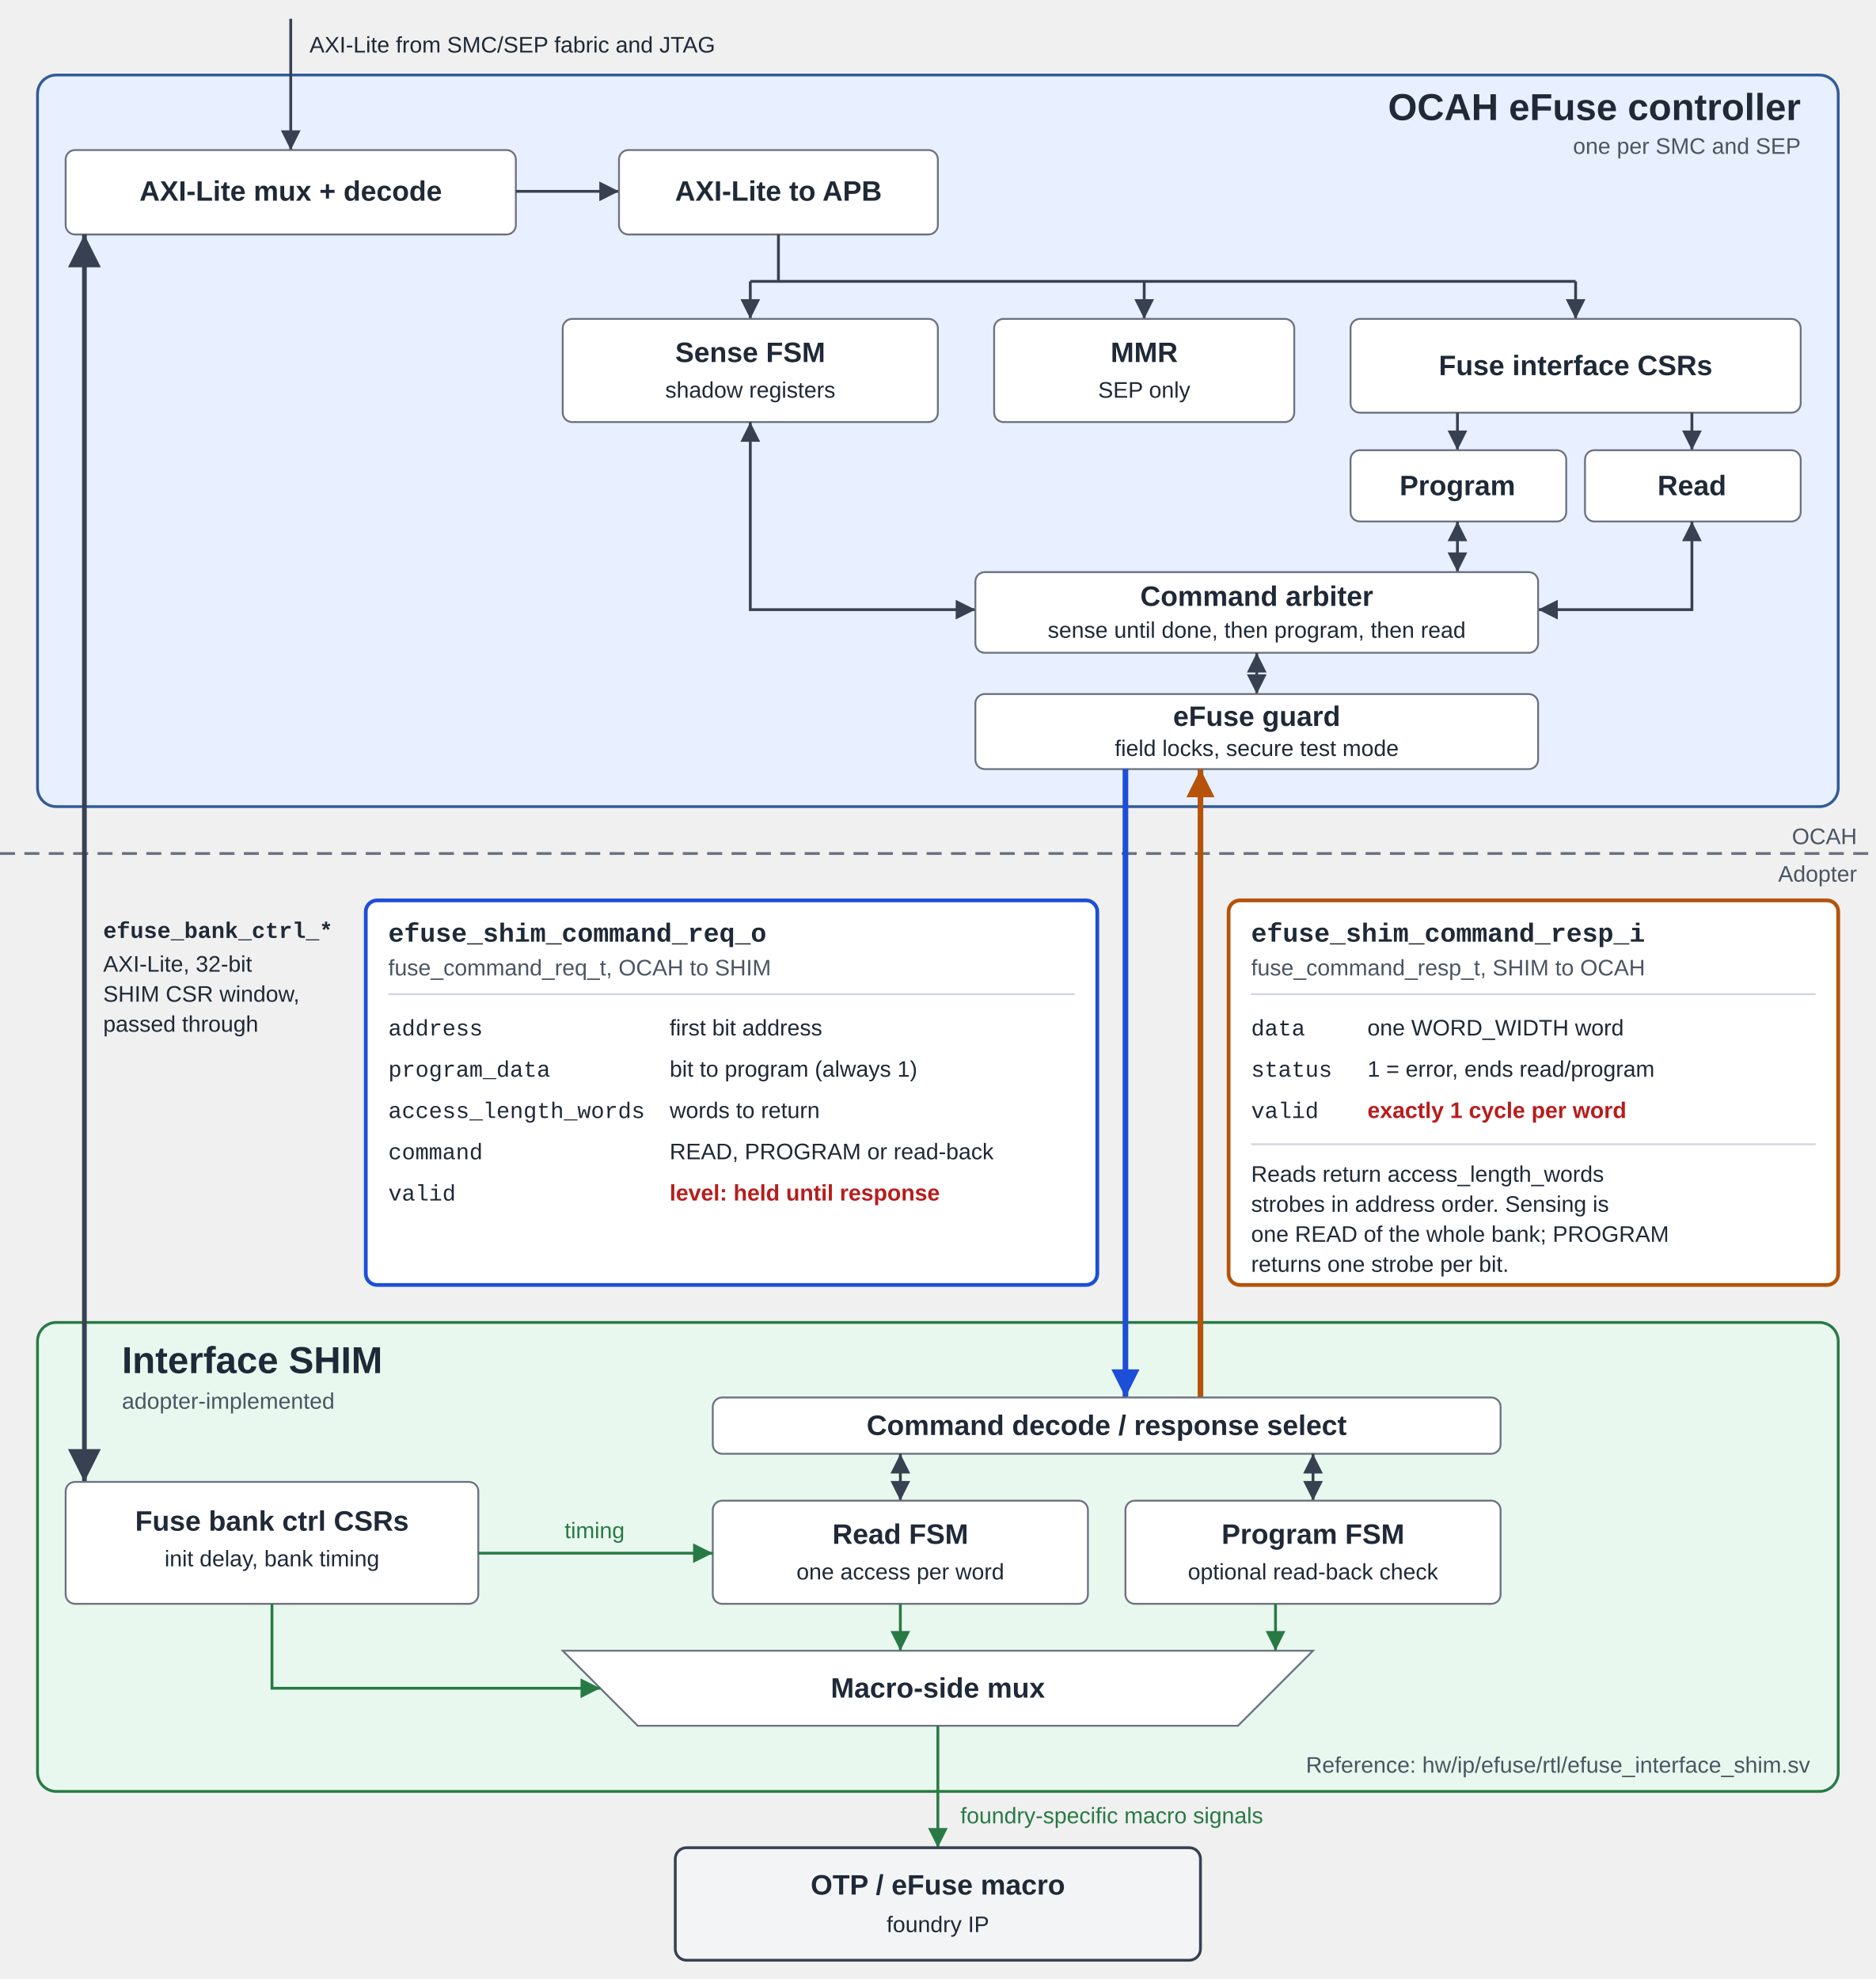
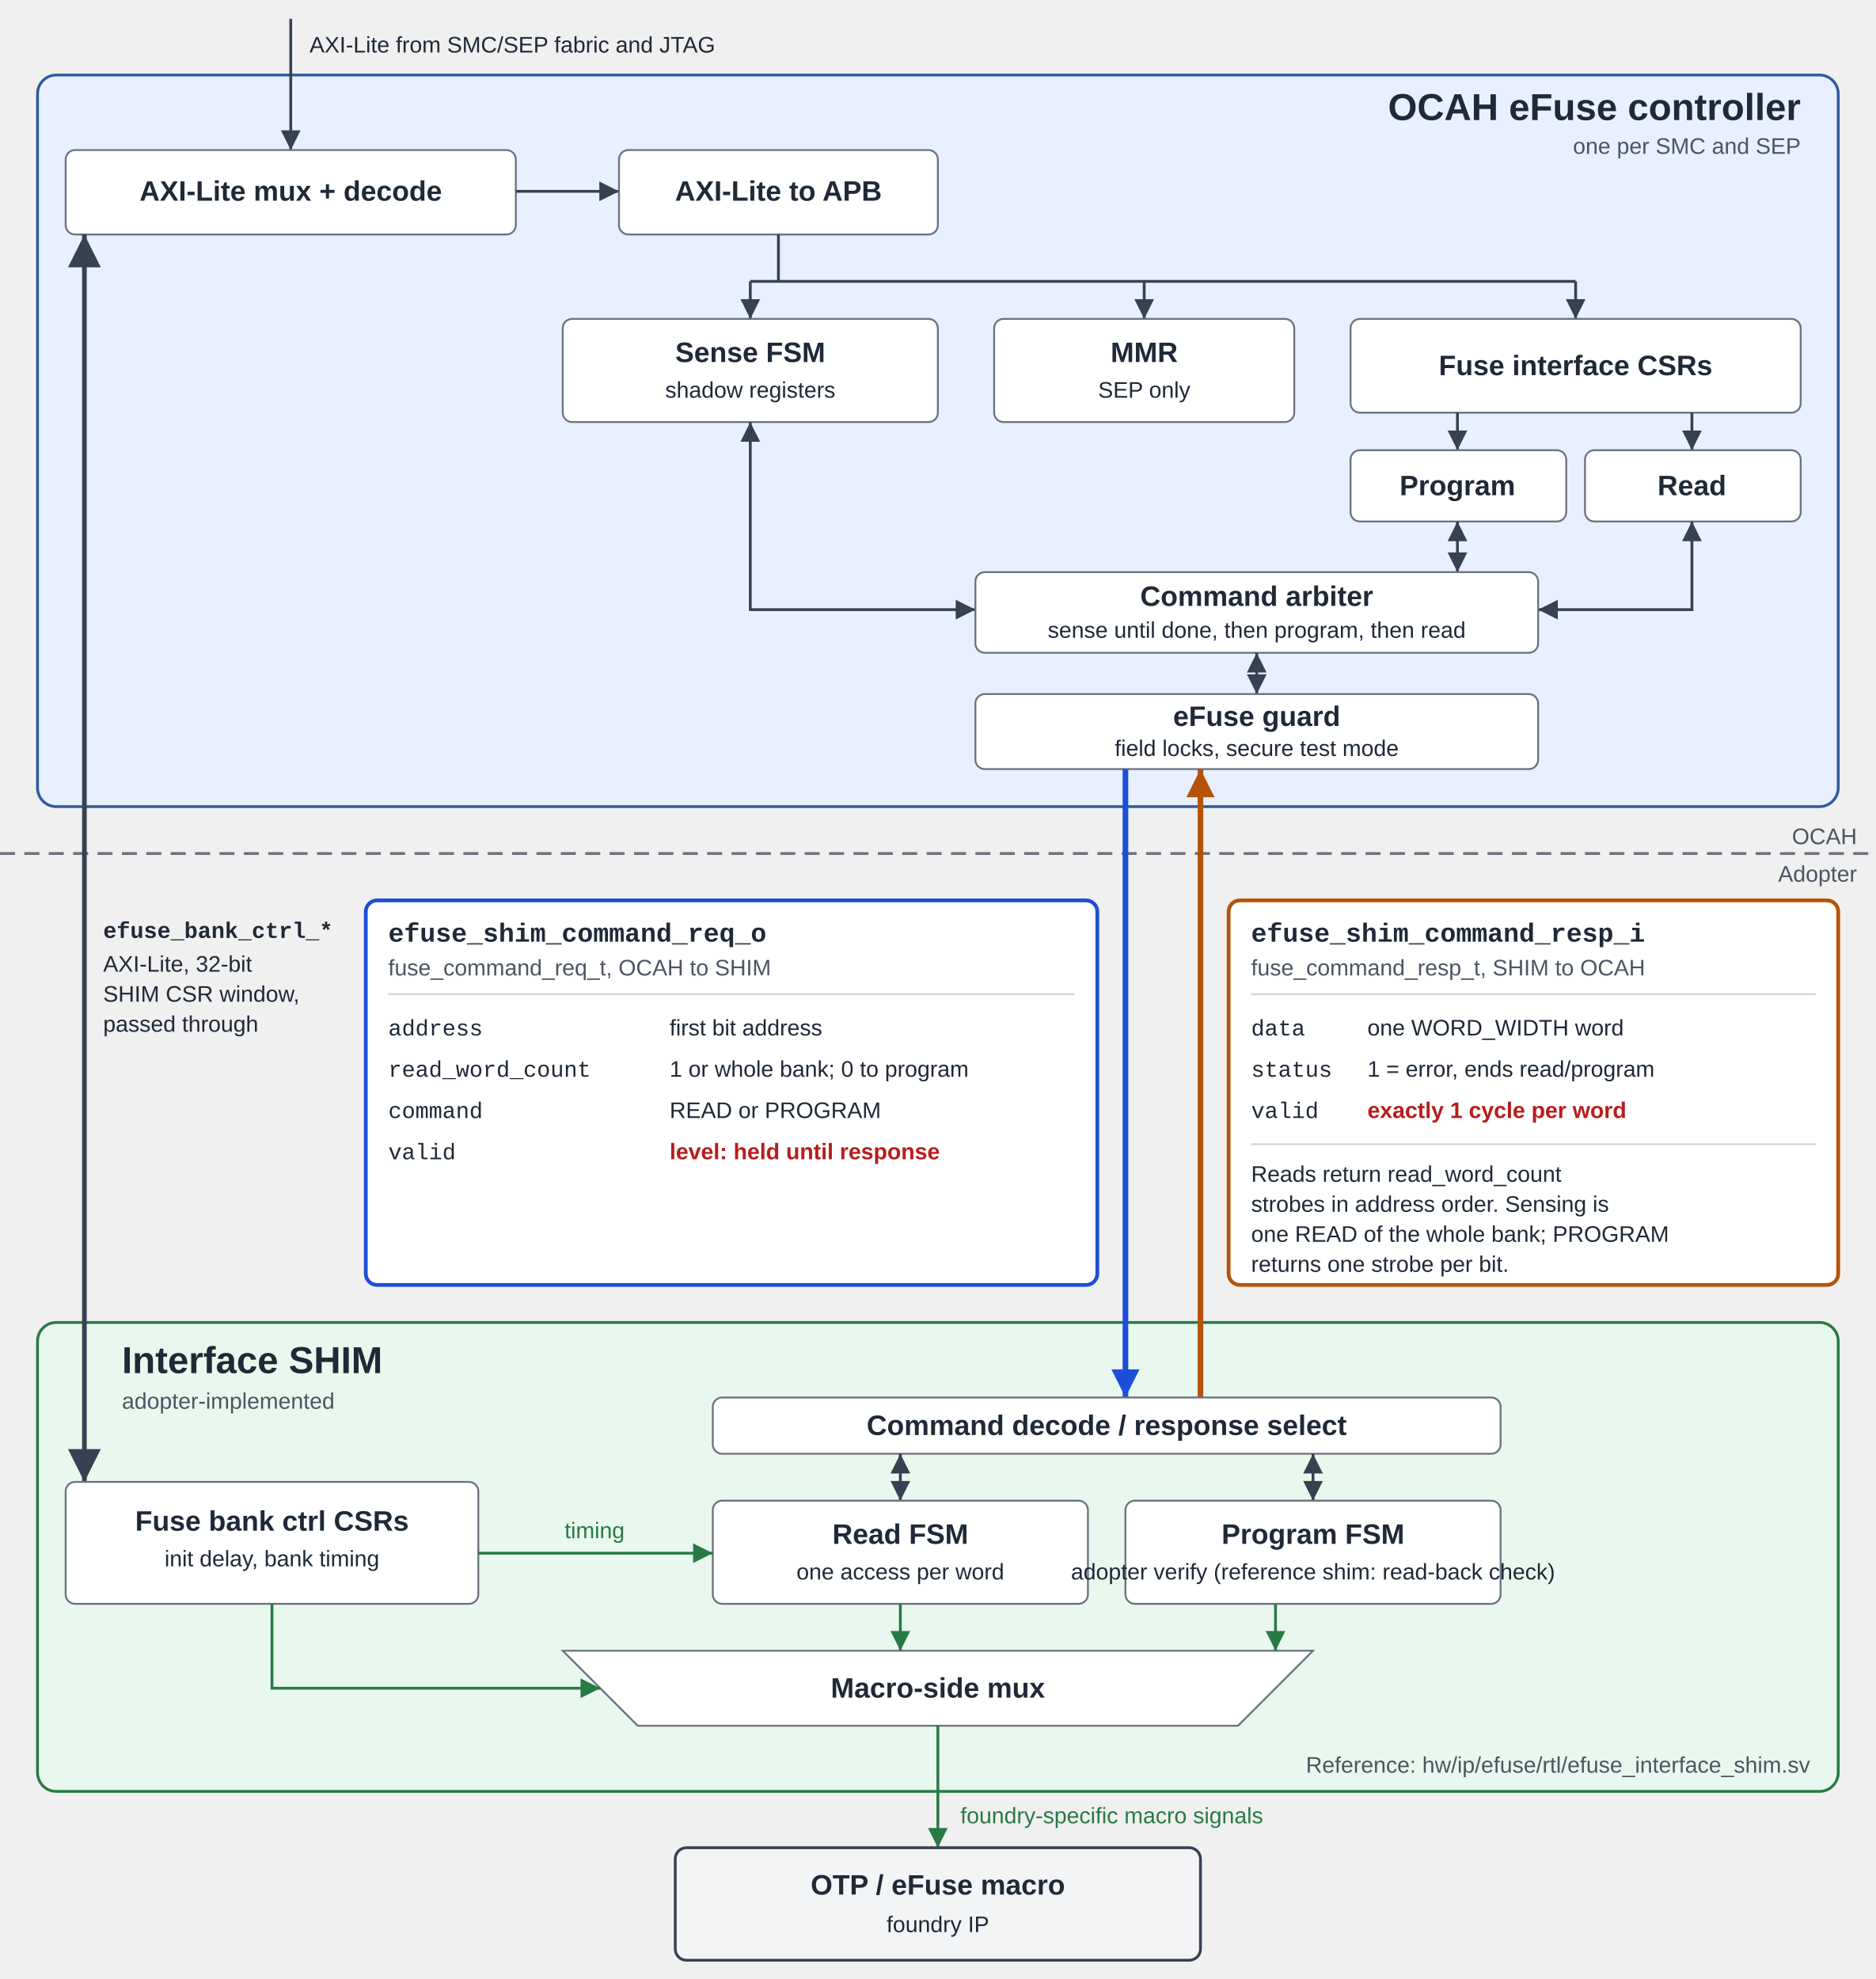
<svg xmlns="http://www.w3.org/2000/svg" width="1000" height="1055" viewBox="0 0 1000 1055" role="img" aria-labelledby="title desc">
  <defs>
    <marker id="gray-end" markerWidth="7" markerHeight="7" refX="7" refY="3.5" orient="auto" markerUnits="strokeWidth">
      <path d="M0,0 L7,3.5 L0,7 z" fill="#374151" />
    </marker>
    <marker id="gray-start" markerWidth="7" markerHeight="7" refX="0" refY="3.5" orient="auto" markerUnits="strokeWidth">
      <path d="M7,0 L0,3.5 L7,7 z" fill="#374151" />
    </marker>
    <marker id="req-end" markerWidth="5" markerHeight="5" refX="5" refY="2.5" orient="auto" markerUnits="strokeWidth">
      <path d="M0,0 L5,2.5 L0,5 z" fill="#1d4ed8" />
    </marker>
    <marker id="resp-end" markerWidth="5" markerHeight="5" refX="5" refY="2.5" orient="auto" markerUnits="strokeWidth">
      <path d="M0,0 L5,2.5 L0,5 z" fill="#b45309" />
    </marker>
    <marker id="tech-end" markerWidth="7" markerHeight="7" refX="7" refY="3.5" orient="auto" markerUnits="strokeWidth">
      <path d="M0,0 L7,3.5 L0,7 z" fill="#287a45" />
    </marker>
    <style>
      text { font-family: Arial, sans-serif; fill: #1f2937; }
      .heading { font-weight: bold; font-size: 20px; }
      .label { font-weight: bold; font-size: 15px; }
      .small { font-size: 12px; }
      .note { font-size: 12px; fill: #4b5563; }
      .mono { font-family: "Courier New", monospace; font-size: 12px; }
      .mono-h { font-family: "Courier New", monospace; font-size: 14px; font-weight: bold; }
      .warn { font-size: 12px; font-weight: bold; fill: #b91c1c; }
      .tech-label { font-size: 12px; fill: #287a45; }
      .ocah { fill: #e8f0ff; stroke: #315b9a; stroke-width: 1.5; }
      .adopter { fill: #e9f8ee; stroke: #287a45; stroke-width: 1.5; }
      .block { fill: #ffffff; stroke: #6b7280; stroke-width: 1; }
      .macro { fill: #f3f4f6; stroke: #374151; stroke-width: 1.5; }
      .req-card { fill: #ffffff; stroke: #1d4ed8; stroke-width: 2; }
      .resp-card { fill: #ffffff; stroke: #b45309; stroke-width: 2; }
      .divider { stroke: #d1d5db; stroke-width: 1; }
      .boundary { stroke: #6b7280; stroke-width: 1.5; stroke-dasharray: 8 5; fill: none; }
      .line { fill: none; stroke: #374151; stroke-width: 1.5; }
      .link { fill: none; stroke: #374151; stroke-width: 1.5; marker-end: url(#gray-end); }
      .both { fill: none; stroke: #374151; stroke-width: 1.5; marker-start: url(#gray-start); marker-end: url(#gray-end); }
      .axil { fill: none; stroke: #374151; stroke-width: 2.5; marker-start: url(#gray-start); marker-end: url(#gray-end); }
      .req { fill: none; stroke: #1d4ed8; stroke-width: 3; marker-end: url(#req-end); }
      .resp { fill: none; stroke: #b45309; stroke-width: 3; marker-end: url(#resp-end); }
      .tech { fill: none; stroke: #287a45; stroke-width: 1.5; marker-end: url(#tech-end); }
    </style>
  </defs>
  <rect x="20" y="40" width="960" height="390" rx="10" class="ocah" />
  <rect x="20" y="705" width="960" height="250" rx="10" class="adopter" />
  <text x="165" y="28" class="small">AXI-Lite from SMC/SEP fabric and JTAG</text>
  <path d="M155 10 V80" class="link" />
  <text x="960" y="64" text-anchor="end" class="heading">OCAH eFuse controller</text>
  <text x="960" y="82" text-anchor="end" class="note">one per SMC and SEP</text>
  <rect x="35" y="80" width="240" height="45" rx="5" class="block" />
  <text x="155" y="107" text-anchor="middle" class="label">AXI-Lite mux + decode</text>
  <path d="M275 102 H330" class="link" />
  <rect x="330" y="80" width="170" height="45" rx="5" class="block" />
  <text x="415" y="107" text-anchor="middle" class="label">AXI-Lite to APB</text>
  <path d="M415 125 V150" class="line" />
  <path d="M400 150 H840" class="line" />
  <path d="M400 150 V170" class="link" />
  <path d="M610 150 V170" class="link" />
  <path d="M840 150 V170" class="link" />
  <rect x="300" y="170" width="200" height="55" rx="5" class="block" />
  <text x="400" y="193" text-anchor="middle" class="label">Sense FSM</text>
  <text x="400" y="212" text-anchor="middle" class="small">shadow registers</text>
  <rect x="530" y="170" width="160" height="55" rx="5" class="block" />
  <text x="610" y="193" text-anchor="middle" class="label">MMR</text>
  <text x="610" y="212" text-anchor="middle" class="small">SEP only</text>
  <rect x="720" y="170" width="240" height="50" rx="5" class="block" />
  <text x="840" y="200" text-anchor="middle" class="label">Fuse interface CSRs</text>
  <path d="M777 220 V240" class="link" />
  <path d="M902 220 V240" class="link" />
  <rect x="720" y="240" width="115" height="38" rx="5" class="block" />
  <text x="777" y="264" text-anchor="middle" class="label">Program</text>
  <rect x="845" y="240" width="115" height="38" rx="5" class="block" />
  <text x="902" y="264" text-anchor="middle" class="label">Read</text>
  <path d="M400 225 V325 H520" class="both" />
  <path d="M777 278 V305" class="both" />
  <path d="M902 278 V325 H820" class="both" />
  <rect x="520" y="305" width="300" height="43" rx="5" class="block" />
  <text x="670" y="323" text-anchor="middle" class="label">Command arbiter</text>
  <text x="670" y="340" text-anchor="middle" class="small">sense until done, then program, then read</text>
  <path d="M670 348 V370" class="both" />
  <rect x="520" y="370" width="300" height="40" rx="5" class="block" />
  <text x="670" y="387" text-anchor="middle" class="label">eFuse guard</text>
  <text x="670" y="403" text-anchor="middle" class="small">field locks, secure test mode</text>
  <path d="M0 455 H1000" class="boundary" />
  <text x="990" y="450" text-anchor="end" class="note">OCAH</text>
  <text x="990" y="470" text-anchor="end" class="note">Adopter</text>
  <path d="M45 125 V790" class="axil" />
  <text x="55" y="500" class="mono" font-weight="bold">efuse_bank_ctrl_*</text>
  <text x="55" y="518" class="small">AXI-Lite, 32-bit</text>
  <text x="55" y="534" class="small">SHIM CSR window,</text>
  <text x="55" y="550" class="small">passed through</text>
  <path d="M600 410 V745" class="req" />
  <path d="M640 745 V410" class="resp" />
  <rect x="195" y="480" width="390" height="205" rx="6" class="req-card" />
  <text x="207" y="502" class="mono-h" fill="#1d4ed8">efuse_shim_command_req_o</text>
  <text x="207" y="520" class="note">fuse_command_req_t, OCAH to SHIM</text>
  <path d="M207 530 H573" class="divider" />
  <text x="207" y="552" class="mono">address</text>
  <text x="357" y="552" class="small">first bit address</text>
-   <text x="207" y="574" class="mono">program_data</text>
-   <text x="357" y="574" class="small">bit to program (always 1)</text>
-   <text x="207" y="596" class="mono">access_length_words</text>
-   <text x="357" y="596" class="small">words to return</text>
-   <text x="207" y="618" class="mono">command</text>
-   <text x="357" y="618" class="small">READ, PROGRAM or read-back</text>
-   <text x="207" y="640" class="mono">valid</text>
-   <text x="357" y="640" class="warn">level: held until response</text>
+   <text x="207" y="574" class="mono">read_word_count</text>
+   <text x="357" y="574" class="small">1 or whole bank; 0 to program</text>
+   <text x="207" y="596" class="mono">command</text>
+   <text x="357" y="596" class="small">READ or PROGRAM</text>
+   <text x="207" y="618" class="mono">valid</text>
+   <text x="357" y="618" class="warn">level: held until response</text>
  <rect x="655" y="480" width="325" height="205" rx="6" class="resp-card" />
  <text x="667" y="502" class="mono-h" fill="#b45309">efuse_shim_command_resp_i</text>
  <text x="667" y="520" class="note">fuse_command_resp_t, SHIM to OCAH</text>
  <path d="M667 530 H968" class="divider" />
  <text x="667" y="552" class="mono">data</text>
  <text x="729" y="552" class="small">one WORD_WIDTH word</text>
  <text x="667" y="574" class="mono">status</text>
  <text x="729" y="574" class="small">1 = error, ends read/program</text>
  <text x="667" y="596" class="mono">valid</text>
  <text x="729" y="596" class="warn">exactly 1 cycle per word</text>
  <path d="M667 610 H968" class="divider" />
-   <text x="667" y="630" class="small">Reads return access_length_words</text>
+   <text x="667" y="630" class="small">Reads return read_word_count</text>
  <text x="667" y="646" class="small">strobes in address order. Sensing is</text>
  <text x="667" y="662" class="small">one READ of the whole bank; PROGRAM</text>
  <text x="667" y="678" class="small">returns one strobe per bit.</text>
  <text x="65" y="732" class="heading">Interface SHIM</text>
  <text x="65" y="751" class="note">adopter-implemented</text>
  <rect x="380" y="745" width="420" height="30" rx="5" class="block" />
  <text x="590" y="765" text-anchor="middle" class="label">Command decode / response select</text>
  <rect x="35" y="790" width="220" height="65" rx="5" class="block" />
  <text x="145" y="816" text-anchor="middle" class="label">Fuse bank ctrl CSRs</text>
  <text x="145" y="835" text-anchor="middle" class="small">init delay, bank timing</text>
  <path d="M480 775 V800" class="both" />
  <path d="M700 775 V800" class="both" />
  <rect x="380" y="800" width="200" height="55" rx="5" class="block" />
  <text x="480" y="823" text-anchor="middle" class="label">Read FSM</text>
  <text x="480" y="842" text-anchor="middle" class="small">one access per word</text>
  <rect x="600" y="800" width="200" height="55" rx="5" class="block" />
  <text x="700" y="823" text-anchor="middle" class="label">Program FSM</text>
-   <text x="700" y="842" text-anchor="middle" class="small">optional read-back check</text>
+   <text x="700" y="842" text-anchor="middle" class="small">adopter verify (reference shim: read-back check)</text>
  <path d="M255 828 H380" class="tech" />
  <text x="317" y="820" text-anchor="middle" class="tech-label">timing</text>
  <path d="M300 880 H700 L660 920 H340 Z" class="block" />
  <text x="500" y="905" text-anchor="middle" class="label">Macro-side mux</text>
  <path d="M145 855 V900 H320" class="tech" />
  <path d="M480 855 V880" class="tech" />
  <path d="M680 855 V880" class="tech" />
  <text x="965" y="945" text-anchor="end" class="note">Reference: hw/ip/efuse/rtl/efuse_interface_shim.sv</text>
  <path d="M500 920 V985" class="tech" />
  <text x="512" y="972" class="tech-label">foundry-specific macro signals</text>
  <rect x="360" y="985" width="280" height="60" rx="6" class="macro" />
  <text x="500" y="1010" text-anchor="middle" class="label">OTP / eFuse macro</text>
  <text x="500" y="1030" text-anchor="middle" class="small">foundry IP</text>
</svg>
